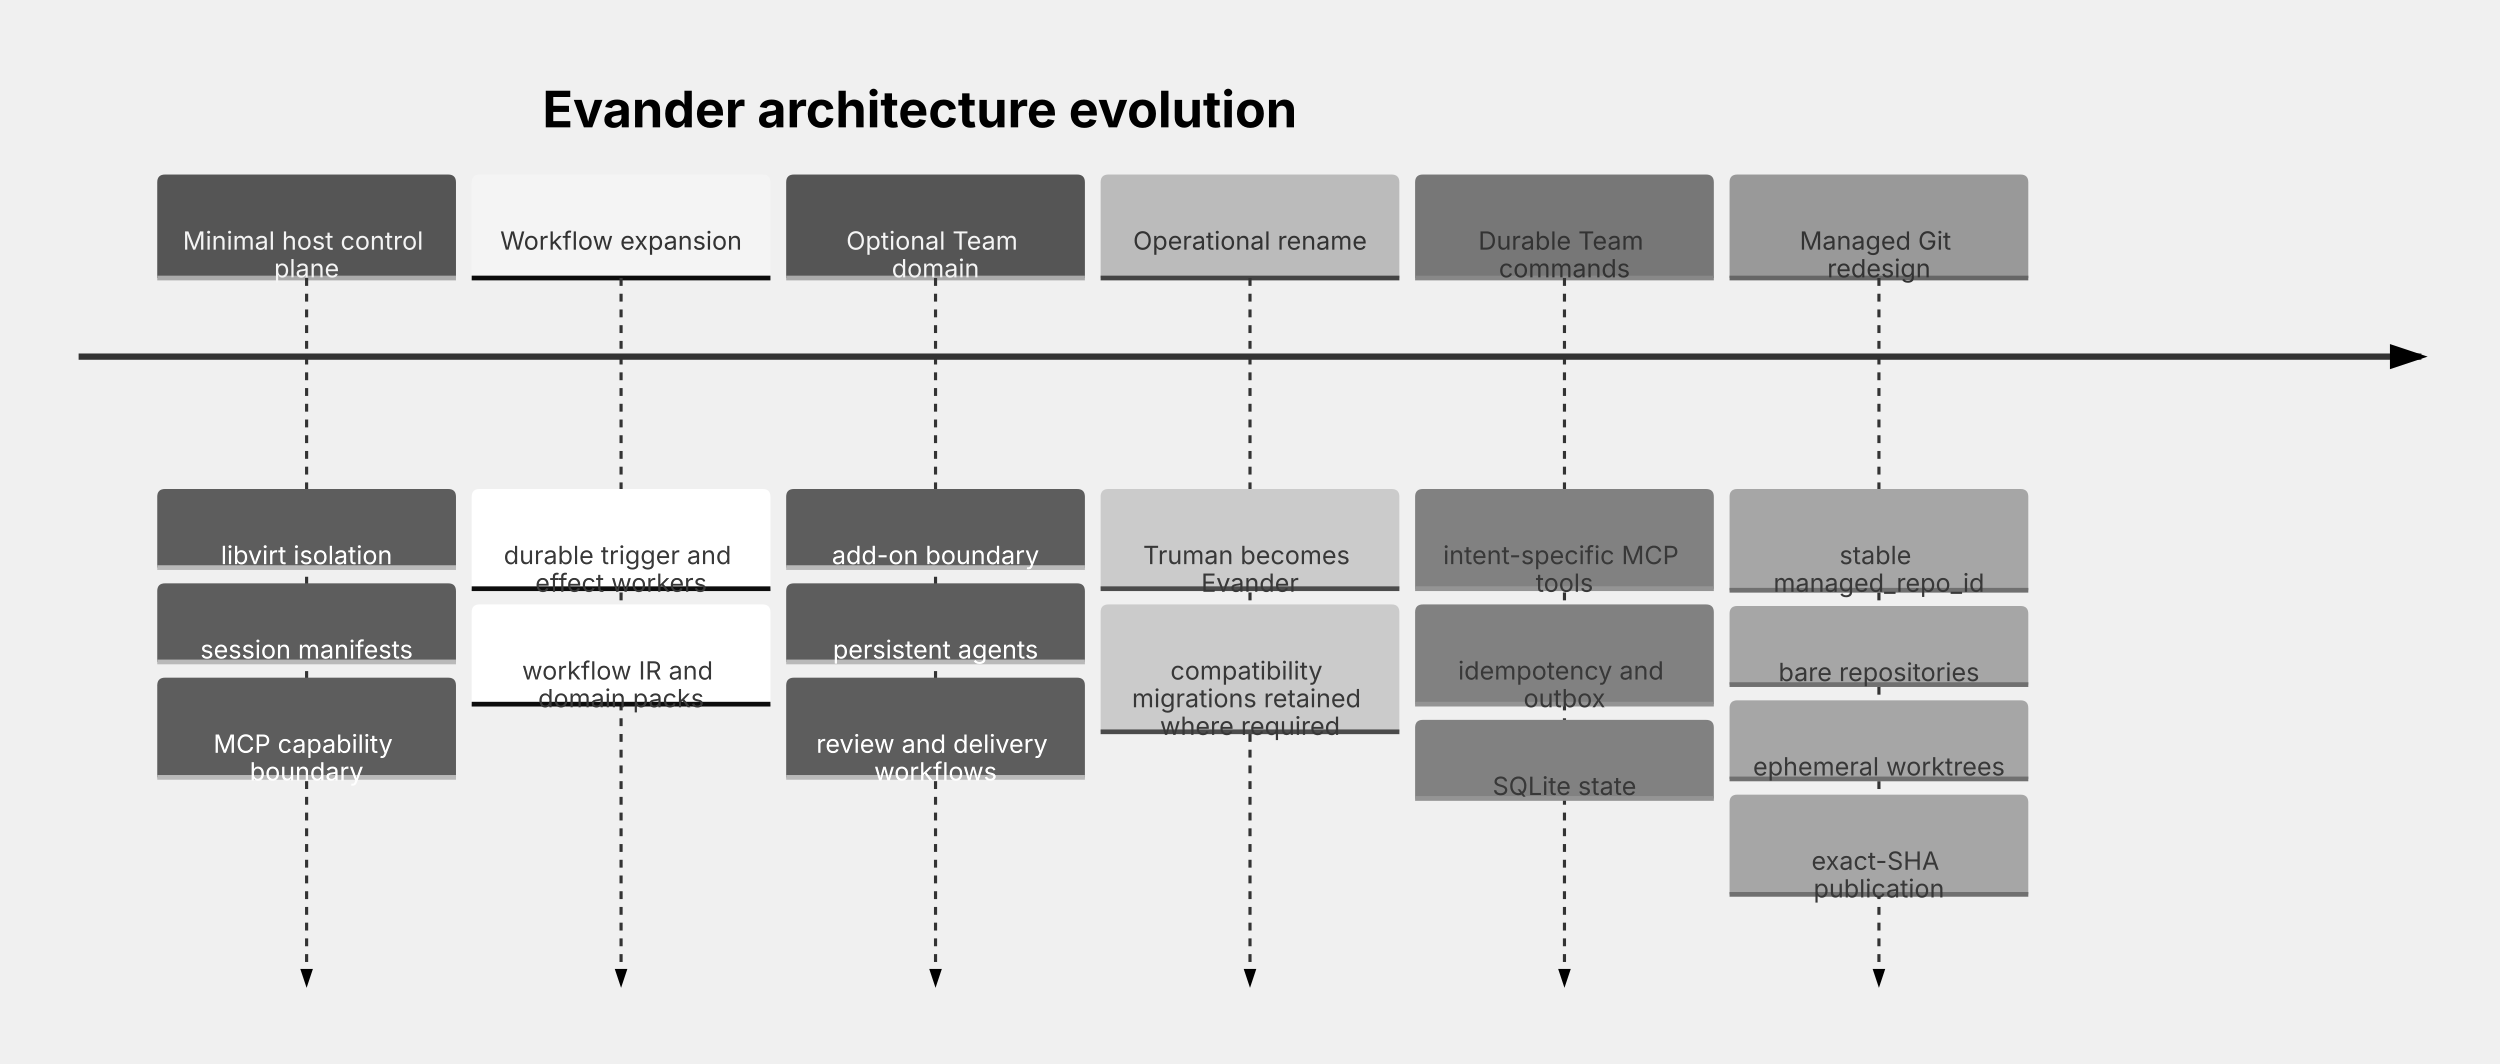
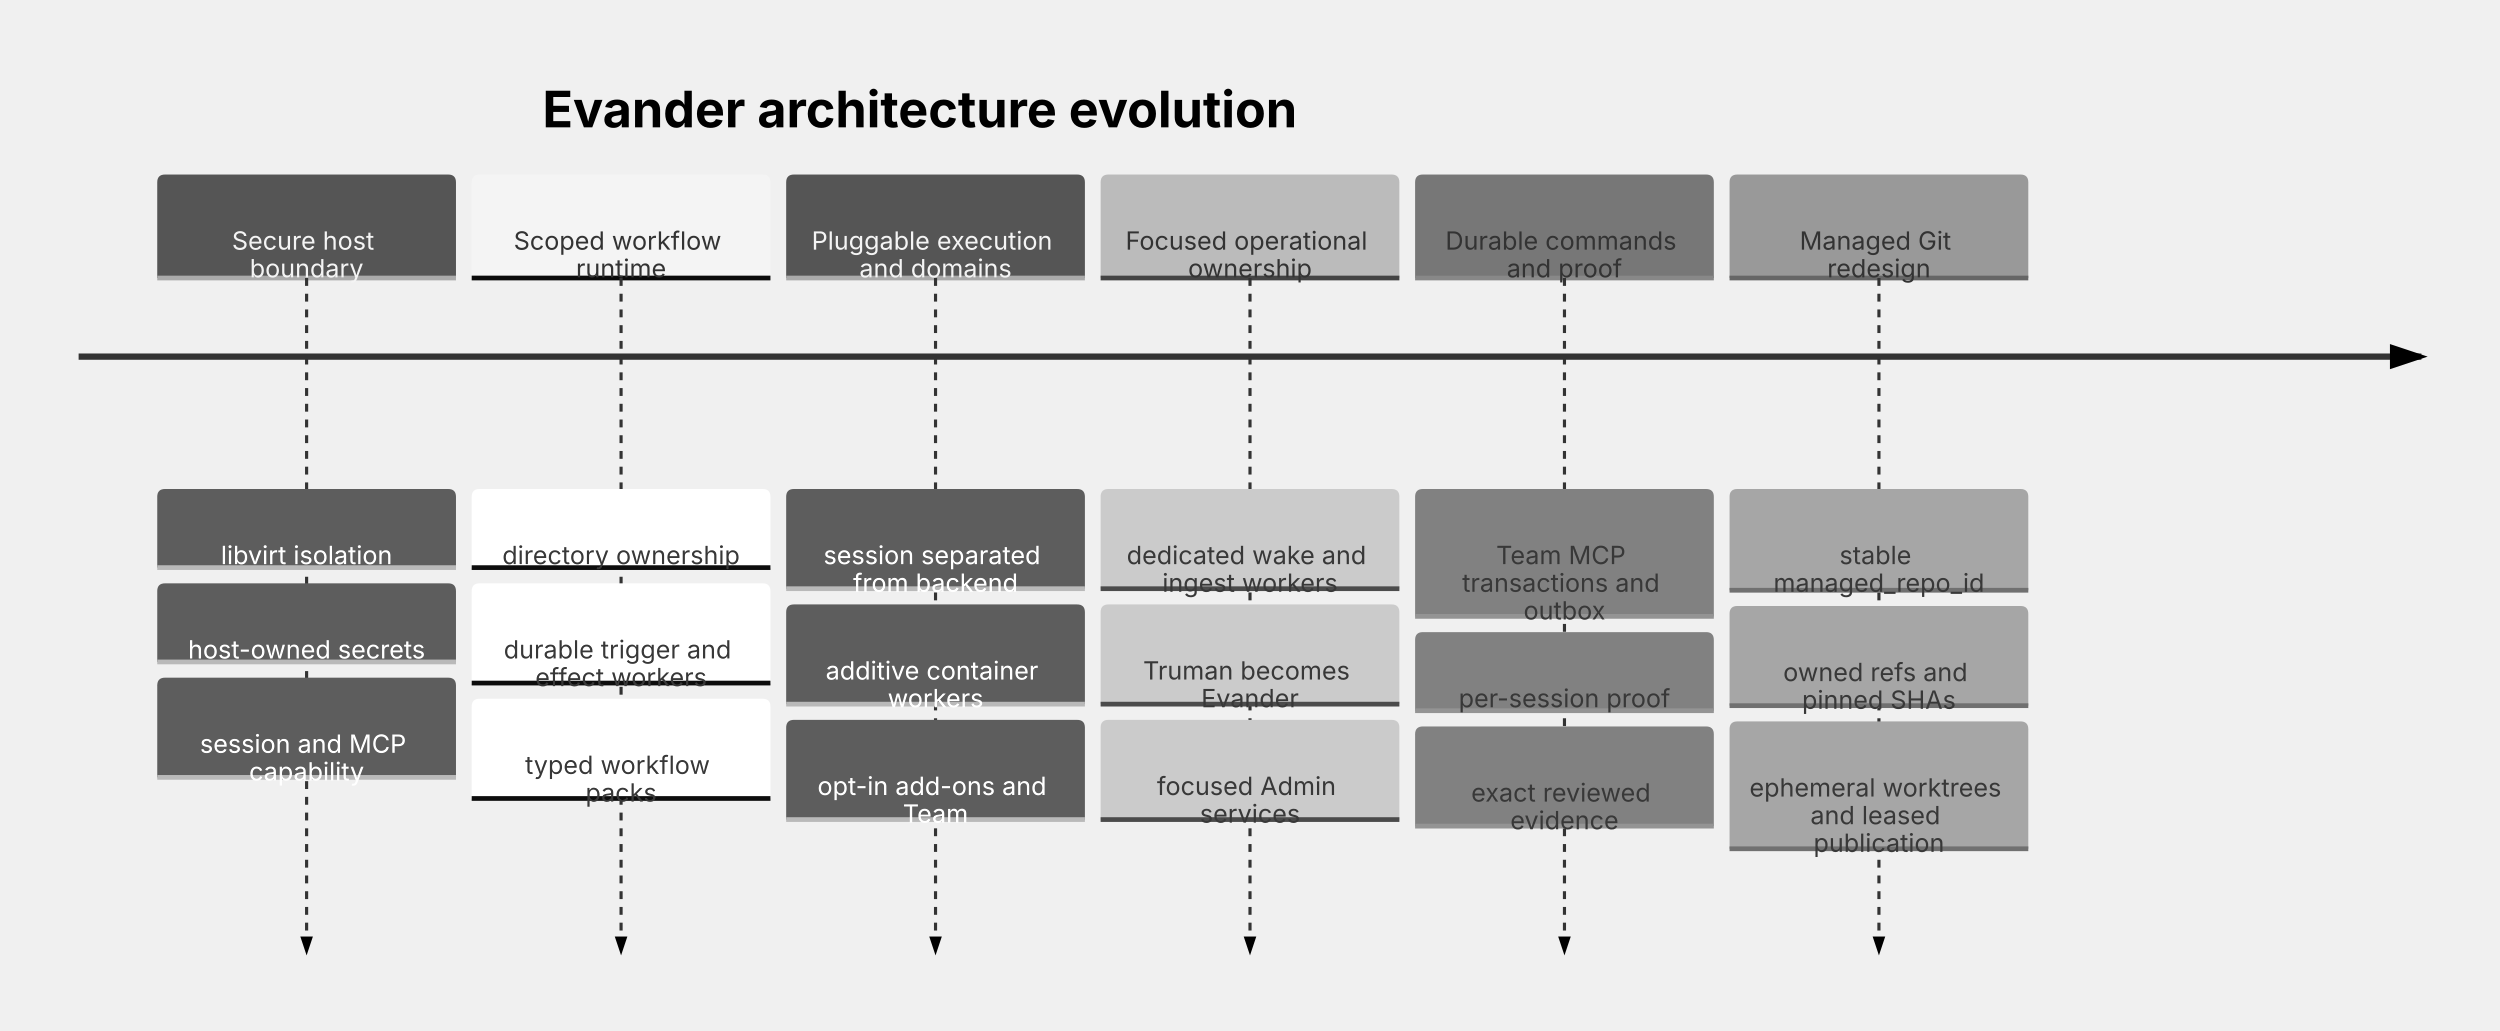
- <svg xmlns="http://www.w3.org/2000/svg" id="my-svg" width="100%" style="max-width: 1590px; background-color: transparent;" viewBox="100 -61 1590 676.263" role="graphics-document document" aria-roledescription="timeline">
+ <svg xmlns="http://www.w3.org/2000/svg" id="my-svg" width="100%" style="max-width: 1590px; background-color: transparent;" viewBox="100 -61 1590 655.647" role="graphics-document document" aria-roledescription="timeline">
  <style>#my-svg{font-family:Inter,Segoe UI,Arial,sans-serif;font-size:16px;fill:#000000;}@keyframes edge-animation-frame{from{stroke-dashoffset:0;}}@keyframes dash{to{stroke-dashoffset:0;}}#my-svg .edge-animation-slow{stroke-dasharray:9,5!important;stroke-dashoffset:900;animation:dash 50s linear infinite;stroke-linecap:round;}#my-svg .edge-animation-fast{stroke-dasharray:9,5!important;stroke-dashoffset:900;animation:dash 20s linear infinite;stroke-linecap:round;}#my-svg .error-icon{fill:#552222;}#my-svg .error-text{fill:#552222;stroke:#552222;}#my-svg .edge-thickness-normal{stroke-width:1px;}#my-svg .edge-thickness-thick{stroke-width:3.5px;}#my-svg .edge-pattern-solid{stroke-dasharray:0;}#my-svg .edge-thickness-invisible{stroke-width:0;fill:none;}#my-svg .edge-pattern-dashed{stroke-dasharray:3;}#my-svg .edge-pattern-dotted{stroke-dasharray:2;}#my-svg .marker{fill:#436672;stroke:#436672;}#my-svg .marker.cross{stroke:#436672;}#my-svg svg{font-family:Inter,Segoe UI,Arial,sans-serif;font-size:16px;}#my-svg p{margin:0;}#my-svg .edge{stroke-width:3;}#my-svg .section--1 rect,#my-svg .section--1 path,#my-svg .section--1 circle,#my-svg .section--1 path{fill:#555;}#my-svg .section--1 text{fill:#F4F4F4;}#my-svg .node-icon--1{font-size:40px;color:#F4F4F4;}#my-svg .section-edge--1{stroke:#555;}#my-svg .edge-depth--1{stroke-width:17;}#my-svg .section--1 line{stroke:#aaaaaa;stroke-width:3;}#my-svg .lineWrapper line{stroke:#F4F4F4;}#my-svg .disabled,#my-svg .disabled circle,#my-svg .disabled text{fill:#edf2ee;}#my-svg .disabled text{fill:#707070;}#my-svg .section-0 rect,#my-svg .section-0 path,#my-svg .section-0 circle,#my-svg .section-0 path{fill:#F4F4F4;}#my-svg .section-0 text{fill:#333;}#my-svg .node-icon-0{font-size:40px;color:#333;}#my-svg .section-edge-0{stroke:#F4F4F4;}#my-svg .edge-depth-0{stroke-width:14;}#my-svg .section-0 line{stroke:#0b0b0b;stroke-width:3;}#my-svg .lineWrapper line{stroke:#333;}#my-svg .disabled,#my-svg .disabled circle,#my-svg .disabled text{fill:#edf2ee;}#my-svg .disabled text{fill:#707070;}#my-svg .section-1 rect,#my-svg .section-1 path,#my-svg .section-1 circle,#my-svg .section-1 path{fill:#555;}#my-svg .section-1 text{fill:#F4F4F4;}#my-svg .node-icon-1{font-size:40px;color:#F4F4F4;}#my-svg .section-edge-1{stroke:#555;}#my-svg .edge-depth-1{stroke-width:11;}#my-svg .section-1 line{stroke:#aaaaaa;stroke-width:3;}#my-svg .lineWrapper line{stroke:#F4F4F4;}#my-svg .disabled,#my-svg .disabled circle,#my-svg .disabled text{fill:#edf2ee;}#my-svg .disabled text{fill:#707070;}#my-svg .section-2 rect,#my-svg .section-2 path,#my-svg .section-2 circle,#my-svg .section-2 path{fill:#BBB;}#my-svg .section-2 text{fill:#333;}#my-svg .node-icon-2{font-size:40px;color:#333;}#my-svg .section-edge-2{stroke:#BBB;}#my-svg .edge-depth-2{stroke-width:8;}#my-svg .section-2 line{stroke:#444444;stroke-width:3;}#my-svg .lineWrapper line{stroke:#333;}#my-svg .disabled,#my-svg .disabled circle,#my-svg .disabled text{fill:#edf2ee;}#my-svg .disabled text{fill:#707070;}#my-svg .section-3 rect,#my-svg .section-3 path,#my-svg .section-3 circle,#my-svg .section-3 path{fill:#777;}#my-svg .section-3 text{fill:#333;}#my-svg .node-icon-3{font-size:40px;color:#333;}#my-svg .section-edge-3{stroke:#777;}#my-svg .edge-depth-3{stroke-width:5;}#my-svg .section-3 line{stroke:#888888;stroke-width:3;}#my-svg .lineWrapper line{stroke:#333;}#my-svg .disabled,#my-svg .disabled circle,#my-svg .disabled text{fill:#edf2ee;}#my-svg .disabled text{fill:#707070;}#my-svg .section-4 rect,#my-svg .section-4 path,#my-svg .section-4 circle,#my-svg .section-4 path{fill:#999;}#my-svg .section-4 text{fill:#333;}#my-svg .node-icon-4{font-size:40px;color:#333;}#my-svg .section-edge-4{stroke:#999;}#my-svg .edge-depth-4{stroke-width:2;}#my-svg .section-4 line{stroke:#666666;stroke-width:3;}#my-svg .lineWrapper line{stroke:#333;}#my-svg .disabled,#my-svg .disabled circle,#my-svg .disabled text{fill:#edf2ee;}#my-svg .disabled text{fill:#707070;}#my-svg .section-5 rect,#my-svg .section-5 path,#my-svg .section-5 circle,#my-svg .section-5 path{fill:#DDD;}#my-svg .section-5 text{fill:#333;}#my-svg .node-icon-5{font-size:40px;color:#333;}#my-svg .section-edge-5{stroke:#DDD;}#my-svg .edge-depth-5{stroke-width:-1;}#my-svg .section-5 line{stroke:#222222;stroke-width:3;}#my-svg .lineWrapper line{stroke:#333;}#my-svg .disabled,#my-svg .disabled circle,#my-svg .disabled text{fill:#edf2ee;}#my-svg .disabled text{fill:#707070;}#my-svg .section-6 rect,#my-svg .section-6 path,#my-svg .section-6 circle,#my-svg .section-6 path{fill:#FFF;}#my-svg .section-6 text{fill:#333;}#my-svg .node-icon-6{font-size:40px;color:#333;}#my-svg .section-edge-6{stroke:#FFF;}#my-svg .edge-depth-6{stroke-width:-4;}#my-svg .section-6 line{stroke:#000000;stroke-width:3;}#my-svg .lineWrapper line{stroke:#333;}#my-svg .disabled,#my-svg .disabled circle,#my-svg .disabled text{fill:#edf2ee;}#my-svg .disabled text{fill:#707070;}#my-svg .section-7 rect,#my-svg .section-7 path,#my-svg .section-7 circle,#my-svg .section-7 path{fill:#DDD;}#my-svg .section-7 text{fill:#333;}#my-svg .node-icon-7{font-size:40px;color:#333;}#my-svg .section-edge-7{stroke:#DDD;}#my-svg .edge-depth-7{stroke-width:-7;}#my-svg .section-7 line{stroke:#222222;stroke-width:3;}#my-svg .lineWrapper line{stroke:#333;}#my-svg .disabled,#my-svg .disabled circle,#my-svg .disabled text{fill:#edf2ee;}#my-svg .disabled text{fill:#707070;}#my-svg .section-8 rect,#my-svg .section-8 path,#my-svg .section-8 circle,#my-svg .section-8 path{fill:#BBB;}#my-svg .section-8 text{fill:#333;}#my-svg .node-icon-8{font-size:40px;color:#333;}#my-svg .section-edge-8{stroke:#BBB;}#my-svg .edge-depth-8{stroke-width:-10;}#my-svg .section-8 line{stroke:#444444;stroke-width:3;}#my-svg .lineWrapper line{stroke:#333;}#my-svg .disabled,#my-svg .disabled circle,#my-svg .disabled text{fill:#edf2ee;}#my-svg .disabled text{fill:#707070;}#my-svg .section-9 rect,#my-svg .section-9 path,#my-svg .section-9 circle,#my-svg .section-9 path{fill:#999;}#my-svg .section-9 text{fill:#333;}#my-svg .node-icon-9{font-size:40px;color:#333;}#my-svg .section-edge-9{stroke:#999;}#my-svg .edge-depth-9{stroke-width:-13;}#my-svg .section-9 line{stroke:#666666;stroke-width:3;}#my-svg .lineWrapper line{stroke:#333;}#my-svg .disabled,#my-svg .disabled circle,#my-svg .disabled text{fill:#edf2ee;}#my-svg .disabled text{fill:#707070;}#my-svg .section-10 rect,#my-svg .section-10 path,#my-svg .section-10 circle,#my-svg .section-10 path{fill:#777;}#my-svg .section-10 text{fill:#333;}#my-svg .node-icon-10{font-size:40px;color:#333;}#my-svg .section-edge-10{stroke:#777;}#my-svg .edge-depth-10{stroke-width:-16;}#my-svg .section-10 line{stroke:#888888;stroke-width:3;}#my-svg .lineWrapper line{stroke:#333;}#my-svg .disabled,#my-svg .disabled circle,#my-svg .disabled text{fill:#edf2ee;}#my-svg .disabled text{fill:#707070;}#my-svg .section-root rect,#my-svg .section-root path,#my-svg .section-root circle{fill:hsl(0, 0%, 70.686%);}#my-svg .section-root text{fill:#333;}#my-svg .icon-container{height:100%;display:flex;justify-content:center;align-items:center;}#my-svg .edge{fill:none;}#my-svg .eventWrapper{filter:brightness(120%);}#my-svg .node .neo-node{stroke:#999;}#my-svg [data-look="neo"].node rect,#my-svg [data-look="neo"].cluster rect,#my-svg [data-look="neo"].node polygon{stroke:url(#my-svg-gradient);filter:drop-shadow( 1px 2px 2px rgba(185,185,185,1));}#my-svg [data-look="neo"].swimlane.cluster rect{filter:none;}#my-svg [data-look="neo"].node path{stroke:url(#my-svg-gradient);stroke-width:1px;}#my-svg [data-look="neo"].node .outer-path{filter:drop-shadow( 1px 2px 2px rgba(185,185,185,1));}#my-svg [data-look="neo"].node .neo-line path{stroke:#999;filter:none;}#my-svg [data-look="neo"].node circle{stroke:url(#my-svg-gradient);filter:drop-shadow( 1px 2px 2px rgba(185,185,185,1));}#my-svg [data-look="neo"].node circle .state-start{fill:#000000;}#my-svg [data-look="neo"].icon-shape .icon{fill:url(#my-svg-gradient);filter:drop-shadow( 1px 2px 2px rgba(185,185,185,1));}#my-svg [data-look="neo"].icon-shape .icon-neo path{stroke:url(#my-svg-gradient);filter:drop-shadow( 1px 2px 2px rgba(185,185,185,1));}#my-svg :root{--mermaid-font-family:Inter,Segoe UI,Arial,sans-serif;}</style>
  <g />
  <g />
  <defs>
    <marker id="my-svg-arrowhead" refX="5" refY="2" markerWidth="6" markerHeight="4" orient="auto">
      <path d="M 0,0 V 4 L6,2 Z" />
    </marker>
  </defs>
  <g class="taskWrapper" transform="translate(200, 50)">
    <g class="timeline-node section--1">
      <g>
        <path id="my-svg-node-0" class="node-bkg node-undefined" d="M0 60.816 v-55.816 q0,-5,5,-5 h180 q5,0,5,5 v60.816 H0 Z" />
        <line class="node-line--1" x1="0" y1="65.816" x2="190" y2="65.816" />
      </g>
      <g transform="translate(95, 10)">
        <text dy="1em" alignment-baseline="middle" dominant-baseline="middle" text-anchor="middle">
-           <tspan x="0" dy="1em">Minimal   host   control</tspan>
-           <tspan x="0" dy="1.1em">plane</tspan>
-         </text>
-       </g>
-     </g>
-   </g>
-   <g class="lineWrapper">
-     <line x1="295" y1="115.816" x2="295" y2="565.262" stroke-width="2" stroke="black" marker-end="url(#my-svg-arrowhead)" stroke-dasharray="5,5" />
+           <tspan x="0" dy="1em">Secure   host</tspan>
+           <tspan x="0" dy="1.1em">boundary</tspan>
+         </text>
+       </g>
+     </g>
+   </g>
+   <g class="lineWrapper">
+     <line x1="295" y1="115.816" x2="295" y2="544.647" stroke-width="2" stroke="black" marker-end="url(#my-svg-arrowhead)" stroke-dasharray="5,5" />
  </g>
  <g class="eventWrapper" transform="translate(200, 250)">
    <g class="timeline-node section--1">
      <g>
        <path id="my-svg-node-1" class="node-bkg node-undefined" d="M0 45 v-40 q0,-5,5,-5 h180 q5,0,5,5 v45 H0 Z" />
        <line class="node-line--1" x1="0" y1="50" x2="190" y2="50" />
      </g>
      <g transform="translate(95, 10)">
        <text dy="1em" alignment-baseline="middle" dominant-baseline="middle" text-anchor="middle">
          <tspan x="0" dy="1em">libvirt   isolation</tspan>
        </text>
      </g>
    </g>
  </g>
  <g class="eventWrapper" transform="translate(200, 310)">
    <g class="timeline-node section--1">
      <g>
        <path id="my-svg-node-2" class="node-bkg node-undefined" d="M0 45 v-40 q0,-5,5,-5 h180 q5,0,5,5 v45 H0 Z" />
        <line class="node-line--1" x1="0" y1="50" x2="190" y2="50" />
      </g>
      <g transform="translate(95, 10)">
        <text dy="1em" alignment-baseline="middle" dominant-baseline="middle" text-anchor="middle">
-           <tspan x="0" dy="1em">session   manifests</tspan>
+           <tspan x="0" dy="1em">host-owned   secrets</tspan>
        </text>
      </g>
    </g>
  </g>
  <g class="eventWrapper" transform="translate(200, 370)">
    <g class="timeline-node section--1">
      <g>
        <path id="my-svg-node-3" class="node-bkg node-undefined" d="M0 58.416 v-53.416 q0,-5,5,-5 h180 q5,0,5,5 v58.416 H0 Z" />
        <line class="node-line--1" x1="0" y1="63.416" x2="190" y2="63.416" />
      </g>
      <g transform="translate(95, 10)">
        <text dy="1em" alignment-baseline="middle" dominant-baseline="middle" text-anchor="middle">
-           <tspan x="0" dy="1em">MCP   capability</tspan>
-           <tspan x="0" dy="1.1em">boundary</tspan>
+           <tspan x="0" dy="1em">session   and   MCP</tspan>
+           <tspan x="0" dy="1.1em">capability</tspan>
        </text>
      </g>
    </g>
  </g>
  <g class="taskWrapper" transform="translate(400, 50)">
    <g class="timeline-node section-0">
      <g>
        <path id="my-svg-node-4" class="node-bkg node-undefined" d="M0 60.816 v-55.816 q0,-5,5,-5 h180 q5,0,5,5 v60.816 H0 Z" />
        <line class="node-line-0" x1="0" y1="65.816" x2="190" y2="65.816" />
      </g>
      <g transform="translate(95, 10)">
        <text dy="1em" alignment-baseline="middle" dominant-baseline="middle" text-anchor="middle">
-           <tspan x="0" dy="1em">Workflow   expansion</tspan>
-         </text>
-       </g>
-     </g>
-   </g>
-   <g class="lineWrapper">
-     <line x1="495" y1="115.816" x2="495" y2="565.262" stroke-width="2" stroke="black" marker-end="url(#my-svg-arrowhead)" stroke-dasharray="5,5" />
+           <tspan x="0" dy="1em">Scoped   workflow</tspan>
+           <tspan x="0" dy="1.1em">runtime</tspan>
+         </text>
+       </g>
+     </g>
+   </g>
+   <g class="lineWrapper">
+     <line x1="495" y1="115.816" x2="495" y2="544.647" stroke-width="2" stroke="black" marker-end="url(#my-svg-arrowhead)" stroke-dasharray="5,5" />
  </g>
  <g class="eventWrapper" transform="translate(400, 250)">
    <g class="timeline-node section-0">
      <g>
-         <path id="my-svg-node-5" class="node-bkg node-undefined" d="M0 58.416 v-53.416 q0,-5,5,-5 h180 q5,0,5,5 v58.416 H0 Z" />
+         <path id="my-svg-node-5" class="node-bkg node-undefined" d="M0 45 v-40 q0,-5,5,-5 h180 q5,0,5,5 v45 H0 Z" />
+         <line class="node-line-0" x1="0" y1="50" x2="190" y2="50" />
+       </g>
+       <g transform="translate(95, 10)">
+         <text dy="1em" alignment-baseline="middle" dominant-baseline="middle" text-anchor="middle">
+           <tspan x="0" dy="1em">directory   ownership</tspan>
+         </text>
+       </g>
+     </g>
+   </g>
+   <g class="eventWrapper" transform="translate(400, 310)">
+     <g class="timeline-node section-0">
+       <g>
+         <path id="my-svg-node-6" class="node-bkg node-undefined" d="M0 58.416 v-53.416 q0,-5,5,-5 h180 q5,0,5,5 v58.416 H0 Z" />
        <line class="node-line-0" x1="0" y1="63.416" x2="190" y2="63.416" />
      </g>
      <g transform="translate(95, 10)">
        <text dy="1em" alignment-baseline="middle" dominant-baseline="middle" text-anchor="middle">
          <tspan x="0" dy="1em">durable   trigger   and</tspan>
          <tspan x="0" dy="1.1em">effect   workers</tspan>
        </text>
      </g>
    </g>
  </g>
-   <g class="eventWrapper" transform="translate(400, 323.4156)">
+   <g class="eventWrapper" transform="translate(400, 383.4156)">
    <g class="timeline-node section-0">
      <g>
-         <path id="my-svg-node-6" class="node-bkg node-undefined" d="M0 58.416 v-53.416 q0,-5,5,-5 h180 q5,0,5,5 v58.416 H0 Z" />
+         <path id="my-svg-node-7" class="node-bkg node-undefined" d="M0 58.416 v-53.416 q0,-5,5,-5 h180 q5,0,5,5 v58.416 H0 Z" />
        <line class="node-line-0" x1="0" y1="63.416" x2="190" y2="63.416" />
      </g>
      <g transform="translate(95, 10)">
        <text dy="1em" alignment-baseline="middle" dominant-baseline="middle" text-anchor="middle">
-           <tspan x="0" dy="1em">workflow   IR   and</tspan>
-           <tspan x="0" dy="1.1em">domain   packs</tspan>
+           <tspan x="0" dy="1em">typed   workflow</tspan>
+           <tspan x="0" dy="1.1em">packs</tspan>
        </text>
      </g>
    </g>
  </g>
  <g class="taskWrapper" transform="translate(600, 50)">
    <g class="timeline-node section-1">
      <g>
-         <path id="my-svg-node-7" class="node-bkg node-undefined" d="M0 60.816 v-55.816 q0,-5,5,-5 h180 q5,0,5,5 v60.816 H0 Z" />
+         <path id="my-svg-node-8" class="node-bkg node-undefined" d="M0 60.816 v-55.816 q0,-5,5,-5 h180 q5,0,5,5 v60.816 H0 Z" />
        <line class="node-line-1" x1="0" y1="65.816" x2="190" y2="65.816" />
      </g>
      <g transform="translate(95, 10)">
        <text dy="1em" alignment-baseline="middle" dominant-baseline="middle" text-anchor="middle">
-           <tspan x="0" dy="1em">Optional   Team</tspan>
-           <tspan x="0" dy="1.1em">domain</tspan>
-         </text>
-       </g>
-     </g>
-   </g>
-   <g class="lineWrapper">
-     <line x1="695" y1="115.816" x2="695" y2="565.262" stroke-width="2" stroke="black" marker-end="url(#my-svg-arrowhead)" stroke-dasharray="5,5" />
+           <tspan x="0" dy="1em">Pluggable   execution</tspan>
+           <tspan x="0" dy="1.1em">and   domains</tspan>
+         </text>
+       </g>
+     </g>
+   </g>
+   <g class="lineWrapper">
+     <line x1="695" y1="115.816" x2="695" y2="544.647" stroke-width="2" stroke="black" marker-end="url(#my-svg-arrowhead)" stroke-dasharray="5,5" />
  </g>
  <g class="eventWrapper" transform="translate(600, 250)">
    <g class="timeline-node section-1">
      <g>
-         <path id="my-svg-node-8" class="node-bkg node-undefined" d="M0 45 v-40 q0,-5,5,-5 h180 q5,0,5,5 v45 H0 Z" />
-         <line class="node-line-1" x1="0" y1="50" x2="190" y2="50" />
-       </g>
-       <g transform="translate(95, 10)">
-         <text dy="1em" alignment-baseline="middle" dominant-baseline="middle" text-anchor="middle">
-           <tspan x="0" dy="1em">add-on   boundary</tspan>
-         </text>
-       </g>
-     </g>
-   </g>
-   <g class="eventWrapper" transform="translate(600, 310)">
-     <g class="timeline-node section-1">
-       <g>
-         <path id="my-svg-node-9" class="node-bkg node-undefined" d="M0 45 v-40 q0,-5,5,-5 h180 q5,0,5,5 v45 H0 Z" />
-         <line class="node-line-1" x1="0" y1="50" x2="190" y2="50" />
-       </g>
-       <g transform="translate(95, 10)">
-         <text dy="1em" alignment-baseline="middle" dominant-baseline="middle" text-anchor="middle">
-           <tspan x="0" dy="1em">persistent   agents</tspan>
-         </text>
-       </g>
-     </g>
-   </g>
-   <g class="eventWrapper" transform="translate(600, 370)">
+         <path id="my-svg-node-9" class="node-bkg node-undefined" d="M0 58.416 v-53.416 q0,-5,5,-5 h180 q5,0,5,5 v58.416 H0 Z" />
+         <line class="node-line-1" x1="0" y1="63.416" x2="190" y2="63.416" />
+       </g>
+       <g transform="translate(95, 10)">
+         <text dy="1em" alignment-baseline="middle" dominant-baseline="middle" text-anchor="middle">
+           <tspan x="0" dy="1em">session   separated</tspan>
+           <tspan x="0" dy="1.1em">from   backend</tspan>
+         </text>
+       </g>
+     </g>
+   </g>
+   <g class="eventWrapper" transform="translate(600, 323.4156)">
    <g class="timeline-node section-1">
      <g>
        <path id="my-svg-node-10" class="node-bkg node-undefined" d="M0 58.416 v-53.416 q0,-5,5,-5 h180 q5,0,5,5 v58.416 H0 Z" />
        <line class="node-line-1" x1="0" y1="63.416" x2="190" y2="63.416" />
      </g>
      <g transform="translate(95, 10)">
        <text dy="1em" alignment-baseline="middle" dominant-baseline="middle" text-anchor="middle">
-           <tspan x="0" dy="1em">review   and   delivery</tspan>
-           <tspan x="0" dy="1.1em">workflows</tspan>
+           <tspan x="0" dy="1em">additive   container</tspan>
+           <tspan x="0" dy="1.1em">workers</tspan>
+         </text>
+       </g>
+     </g>
+   </g>
+   <g class="eventWrapper" transform="translate(600, 396.8312)">
+     <g class="timeline-node section-1">
+       <g>
+         <path id="my-svg-node-11" class="node-bkg node-undefined" d="M0 58.416 v-53.416 q0,-5,5,-5 h180 q5,0,5,5 v58.416 H0 Z" />
+         <line class="node-line-1" x1="0" y1="63.416" x2="190" y2="63.416" />
+       </g>
+       <g transform="translate(95, 10)">
+         <text dy="1em" alignment-baseline="middle" dominant-baseline="middle" text-anchor="middle">
+           <tspan x="0" dy="1em">opt-in   add-ons   and</tspan>
+           <tspan x="0" dy="1.1em">Team</tspan>
        </text>
      </g>
    </g>
  </g>
  <g class="taskWrapper" transform="translate(800, 50)">
    <g class="timeline-node section-2">
      <g>
-         <path id="my-svg-node-11" class="node-bkg node-undefined" d="M0 60.816 v-55.816 q0,-5,5,-5 h180 q5,0,5,5 v60.816 H0 Z" />
+         <path id="my-svg-node-12" class="node-bkg node-undefined" d="M0 60.816 v-55.816 q0,-5,5,-5 h180 q5,0,5,5 v60.816 H0 Z" />
        <line class="node-line-2" x1="0" y1="65.816" x2="190" y2="65.816" />
      </g>
      <g transform="translate(95, 10)">
        <text dy="1em" alignment-baseline="middle" dominant-baseline="middle" text-anchor="middle">
-           <tspan x="0" dy="1em">Operational   rename</tspan>
-         </text>
-       </g>
-     </g>
-   </g>
-   <g class="lineWrapper">
-     <line x1="895" y1="115.816" x2="895" y2="565.262" stroke-width="2" stroke="black" marker-end="url(#my-svg-arrowhead)" stroke-dasharray="5,5" />
+           <tspan x="0" dy="1em">Focused   operational</tspan>
+           <tspan x="0" dy="1.1em">ownership</tspan>
+         </text>
+       </g>
+     </g>
+   </g>
+   <g class="lineWrapper">
+     <line x1="895" y1="115.816" x2="895" y2="544.647" stroke-width="2" stroke="black" marker-end="url(#my-svg-arrowhead)" stroke-dasharray="5,5" />
  </g>
  <g class="eventWrapper" transform="translate(800, 250)">
    <g class="timeline-node section-2">
      <g>
-         <path id="my-svg-node-12" class="node-bkg node-undefined" d="M0 58.416 v-53.416 q0,-5,5,-5 h180 q5,0,5,5 v58.416 H0 Z" />
+         <path id="my-svg-node-13" class="node-bkg node-undefined" d="M0 58.416 v-53.416 q0,-5,5,-5 h180 q5,0,5,5 v58.416 H0 Z" />
+         <line class="node-line-2" x1="0" y1="63.416" x2="190" y2="63.416" />
+       </g>
+       <g transform="translate(95, 10)">
+         <text dy="1em" alignment-baseline="middle" dominant-baseline="middle" text-anchor="middle">
+           <tspan x="0" dy="1em">dedicated   wake   and</tspan>
+           <tspan x="0" dy="1.1em">ingest   workers</tspan>
+         </text>
+       </g>
+     </g>
+   </g>
+   <g class="eventWrapper" transform="translate(800, 323.4156)">
+     <g class="timeline-node section-2">
+       <g>
+         <path id="my-svg-node-14" class="node-bkg node-undefined" d="M0 58.416 v-53.416 q0,-5,5,-5 h180 q5,0,5,5 v58.416 H0 Z" />
        <line class="node-line-2" x1="0" y1="63.416" x2="190" y2="63.416" />
      </g>
      <g transform="translate(95, 10)">
        <text dy="1em" alignment-baseline="middle" dominant-baseline="middle" text-anchor="middle">
          <tspan x="0" dy="1em">Truman   becomes</tspan>
          <tspan x="0" dy="1.1em">Evander</tspan>
        </text>
      </g>
    </g>
  </g>
-   <g class="eventWrapper" transform="translate(800, 323.4156)">
+   <g class="eventWrapper" transform="translate(800, 396.8312)">
    <g class="timeline-node section-2">
      <g>
-         <path id="my-svg-node-13" class="node-bkg node-undefined" d="M0 76.016 v-71.016 q0,-5,5,-5 h180 q5,0,5,5 v76.016 H0 Z" />
-         <line class="node-line-2" x1="0" y1="81.016" x2="190" y2="81.016" />
-       </g>
-       <g transform="translate(95, 10)">
-         <text dy="1em" alignment-baseline="middle" dominant-baseline="middle" text-anchor="middle">
-           <tspan x="0" dy="1em">compatibility</tspan>
-           <tspan x="0" dy="1.1em">migrations   retained</tspan>
-           <tspan x="0" dy="1.1em">where   required</tspan>
+         <path id="my-svg-node-15" class="node-bkg node-undefined" d="M0 58.416 v-53.416 q0,-5,5,-5 h180 q5,0,5,5 v58.416 H0 Z" />
+         <line class="node-line-2" x1="0" y1="63.416" x2="190" y2="63.416" />
+       </g>
+       <g transform="translate(95, 10)">
+         <text dy="1em" alignment-baseline="middle" dominant-baseline="middle" text-anchor="middle">
+           <tspan x="0" dy="1em">focused   Admin</tspan>
+           <tspan x="0" dy="1.1em">services</tspan>
        </text>
      </g>
    </g>
  </g>
  <g class="taskWrapper" transform="translate(1000, 50)">
    <g class="timeline-node section-3">
      <g>
-         <path id="my-svg-node-14" class="node-bkg node-undefined" d="M0 60.816 v-55.816 q0,-5,5,-5 h180 q5,0,5,5 v60.816 H0 Z" />
+         <path id="my-svg-node-16" class="node-bkg node-undefined" d="M0 60.816 v-55.816 q0,-5,5,-5 h180 q5,0,5,5 v60.816 H0 Z" />
        <line class="node-line-3" x1="0" y1="65.816" x2="190" y2="65.816" />
      </g>
      <g transform="translate(95, 10)">
        <text dy="1em" alignment-baseline="middle" dominant-baseline="middle" text-anchor="middle">
-           <tspan x="0" dy="1em">Durable   Team</tspan>
-           <tspan x="0" dy="1.1em">commands</tspan>
-         </text>
-       </g>
-     </g>
-   </g>
-   <g class="lineWrapper">
-     <line x1="1095" y1="115.816" x2="1095" y2="565.262" stroke-width="2" stroke="black" marker-end="url(#my-svg-arrowhead)" stroke-dasharray="5,5" />
+           <tspan x="0" dy="1em">Durable   commands</tspan>
+           <tspan x="0" dy="1.1em">and   proof</tspan>
+         </text>
+       </g>
+     </g>
+   </g>
+   <g class="lineWrapper">
+     <line x1="1095" y1="115.816" x2="1095" y2="544.647" stroke-width="2" stroke="black" marker-end="url(#my-svg-arrowhead)" stroke-dasharray="5,5" />
  </g>
  <g class="eventWrapper" transform="translate(1000, 250)">
    <g class="timeline-node section-3">
      <g>
-         <path id="my-svg-node-15" class="node-bkg node-undefined" d="M0 58.416 v-53.416 q0,-5,5,-5 h180 q5,0,5,5 v58.416 H0 Z" />
+         <path id="my-svg-node-17" class="node-bkg node-undefined" d="M0 76.016 v-71.016 q0,-5,5,-5 h180 q5,0,5,5 v76.016 H0 Z" />
+         <line class="node-line-3" x1="0" y1="81.016" x2="190" y2="81.016" />
+       </g>
+       <g transform="translate(95, 10)">
+         <text dy="1em" alignment-baseline="middle" dominant-baseline="middle" text-anchor="middle">
+           <tspan x="0" dy="1em">Team   MCP</tspan>
+           <tspan x="0" dy="1.1em">transactions   and</tspan>
+           <tspan x="0" dy="1.1em">outbox</tspan>
+         </text>
+       </g>
+     </g>
+   </g>
+   <g class="eventWrapper" transform="translate(1000, 341.0156)">
+     <g class="timeline-node section-3">
+       <g>
+         <path id="my-svg-node-18" class="node-bkg node-undefined" d="M0 45 v-40 q0,-5,5,-5 h180 q5,0,5,5 v45 H0 Z" />
+         <line class="node-line-3" x1="0" y1="50" x2="190" y2="50" />
+       </g>
+       <g transform="translate(95, 10)">
+         <text dy="1em" alignment-baseline="middle" dominant-baseline="middle" text-anchor="middle">
+           <tspan x="0" dy="1em">per-session   proof</tspan>
+         </text>
+       </g>
+     </g>
+   </g>
+   <g class="eventWrapper" transform="translate(1000, 401.0156)">
+     <g class="timeline-node section-3">
+       <g>
+         <path id="my-svg-node-19" class="node-bkg node-undefined" d="M0 58.416 v-53.416 q0,-5,5,-5 h180 q5,0,5,5 v58.416 H0 Z" />
        <line class="node-line-3" x1="0" y1="63.416" x2="190" y2="63.416" />
      </g>
      <g transform="translate(95, 10)">
        <text dy="1em" alignment-baseline="middle" dominant-baseline="middle" text-anchor="middle">
-           <tspan x="0" dy="1em">intent-specific   MCP</tspan>
-           <tspan x="0" dy="1.1em">tools</tspan>
-         </text>
-       </g>
-     </g>
-   </g>
-   <g class="eventWrapper" transform="translate(1000, 323.4156)">
-     <g class="timeline-node section-3">
-       <g>
-         <path id="my-svg-node-16" class="node-bkg node-undefined" d="M0 58.416 v-53.416 q0,-5,5,-5 h180 q5,0,5,5 v58.416 H0 Z" />
-         <line class="node-line-3" x1="0" y1="63.416" x2="190" y2="63.416" />
-       </g>
-       <g transform="translate(95, 10)">
-         <text dy="1em" alignment-baseline="middle" dominant-baseline="middle" text-anchor="middle">
-           <tspan x="0" dy="1em">idempotency   and</tspan>
-           <tspan x="0" dy="1.1em">outbox</tspan>
-         </text>
-       </g>
-     </g>
-   </g>
-   <g class="eventWrapper" transform="translate(1000, 396.8312)">
-     <g class="timeline-node section-3">
-       <g>
-         <path id="my-svg-node-17" class="node-bkg node-undefined" d="M0 45 v-40 q0,-5,5,-5 h180 q5,0,5,5 v45 H0 Z" />
-         <line class="node-line-3" x1="0" y1="50" x2="190" y2="50" />
-       </g>
-       <g transform="translate(95, 10)">
-         <text dy="1em" alignment-baseline="middle" dominant-baseline="middle" text-anchor="middle">
-           <tspan x="0" dy="1em">SQLite   state</tspan>
+           <tspan x="0" dy="1em">exact   reviewed</tspan>
+           <tspan x="0" dy="1.1em">evidence</tspan>
        </text>
      </g>
    </g>
  </g>
  <g class="taskWrapper" transform="translate(1200, 50)">
    <g class="timeline-node section-4">
      <g>
-         <path id="my-svg-node-18" class="node-bkg node-undefined" d="M0 60.816 v-55.816 q0,-5,5,-5 h180 q5,0,5,5 v60.816 H0 Z" />
+         <path id="my-svg-node-20" class="node-bkg node-undefined" d="M0 60.816 v-55.816 q0,-5,5,-5 h180 q5,0,5,5 v60.816 H0 Z" />
        <line class="node-line-4" x1="0" y1="65.816" x2="190" y2="65.816" />
      </g>
      <g transform="translate(95, 10)">
        <text dy="1em" alignment-baseline="middle" dominant-baseline="middle" text-anchor="middle">
          <tspan x="0" dy="1em">Managed   Git</tspan>
          <tspan x="0" dy="1.1em">redesign</tspan>
        </text>
      </g>
    </g>
  </g>
  <g class="lineWrapper">
-     <line x1="1295" y1="115.816" x2="1295" y2="565.262" stroke-width="2" stroke="black" marker-end="url(#my-svg-arrowhead)" stroke-dasharray="5,5" />
+     <line x1="1295" y1="115.816" x2="1295" y2="544.647" stroke-width="2" stroke="black" marker-end="url(#my-svg-arrowhead)" stroke-dasharray="5,5" />
  </g>
  <g class="eventWrapper" transform="translate(1200, 250)">
    <g class="timeline-node section-4">
      <g>
-         <path id="my-svg-node-19" class="node-bkg node-undefined" d="M0 59.4 v-54.4 q0,-5,5,-5 h180 q5,0,5,5 v59.4 H0 Z" />
+         <path id="my-svg-node-21" class="node-bkg node-undefined" d="M0 59.4 v-54.4 q0,-5,5,-5 h180 q5,0,5,5 v59.4 H0 Z" />
        <line class="node-line-4" x1="0" y1="64.4" x2="190" y2="64.4" />
      </g>
      <g transform="translate(95, 10)">
        <text dy="1em" alignment-baseline="middle" dominant-baseline="middle" text-anchor="middle">
          <tspan x="0" dy="1em">stable</tspan>
          <tspan x="0" dy="1.1em">managed_repo_id</tspan>
        </text>
      </g>
    </g>
  </g>
  <g class="eventWrapper" transform="translate(1200, 324.4)">
    <g class="timeline-node section-4">
      <g>
-         <path id="my-svg-node-20" class="node-bkg node-undefined" d="M0 45 v-40 q0,-5,5,-5 h180 q5,0,5,5 v45 H0 Z" />
-         <line class="node-line-4" x1="0" y1="50" x2="190" y2="50" />
-       </g>
-       <g transform="translate(95, 10)">
-         <text dy="1em" alignment-baseline="middle" dominant-baseline="middle" text-anchor="middle">
-           <tspan x="0" dy="1em">bare   repositories</tspan>
-         </text>
-       </g>
-     </g>
-   </g>
-   <g class="eventWrapper" transform="translate(1200, 384.4)">
-     <g class="timeline-node section-4">
-       <g>
-         <path id="my-svg-node-21" class="node-bkg node-undefined" d="M0 45 v-40 q0,-5,5,-5 h180 q5,0,5,5 v45 H0 Z" />
-         <line class="node-line-4" x1="0" y1="50" x2="190" y2="50" />
-       </g>
-       <g transform="translate(95, 10)">
-         <text dy="1em" alignment-baseline="middle" dominant-baseline="middle" text-anchor="middle">
-           <tspan x="0" dy="1em">ephemeral   worktrees</tspan>
-         </text>
-       </g>
-     </g>
-   </g>
-   <g class="eventWrapper" transform="translate(1200, 444.4)">
-     <g class="timeline-node section-4">
-       <g>
        <path id="my-svg-node-22" class="node-bkg node-undefined" d="M0 58.416 v-53.416 q0,-5,5,-5 h180 q5,0,5,5 v58.416 H0 Z" />
        <line class="node-line-4" x1="0" y1="63.416" x2="190" y2="63.416" />
      </g>
      <g transform="translate(95, 10)">
        <text dy="1em" alignment-baseline="middle" dominant-baseline="middle" text-anchor="middle">
-           <tspan x="0" dy="1em">exact-SHA</tspan>
+           <tspan x="0" dy="1em">owned   refs   and</tspan>
+           <tspan x="0" dy="1.1em">pinned   SHAs</tspan>
+         </text>
+       </g>
+     </g>
+   </g>
+   <g class="eventWrapper" transform="translate(1200, 397.8156)">
+     <g class="timeline-node section-4">
+       <g>
+         <path id="my-svg-node-23" class="node-bkg node-undefined" d="M0 76.016 v-71.016 q0,-5,5,-5 h180 q5,0,5,5 v76.016 H0 Z" />
+         <line class="node-line-4" x1="0" y1="81.016" x2="190" y2="81.016" />
+       </g>
+       <g transform="translate(95, 10)">
+         <text dy="1em" alignment-baseline="middle" dominant-baseline="middle" text-anchor="middle">
+           <tspan x="0" dy="1em">ephemeral   worktrees</tspan>
+           <tspan x="0" dy="1.1em">and   leased</tspan>
          <tspan x="0" dy="1.1em">publication</tspan>
        </text>
      </g>
    </g>
  </g>
  <text x="445" font-size="4ex" font-weight="bold" y="20">Evander architecture evolution</text>
  <g class="lineWrapper">
    <line x1="150" y1="165.816" x2="1640" y2="165.816" stroke-width="4" stroke="black" marker-end="url(#my-svg-arrowhead)" />
  </g>
</svg>
